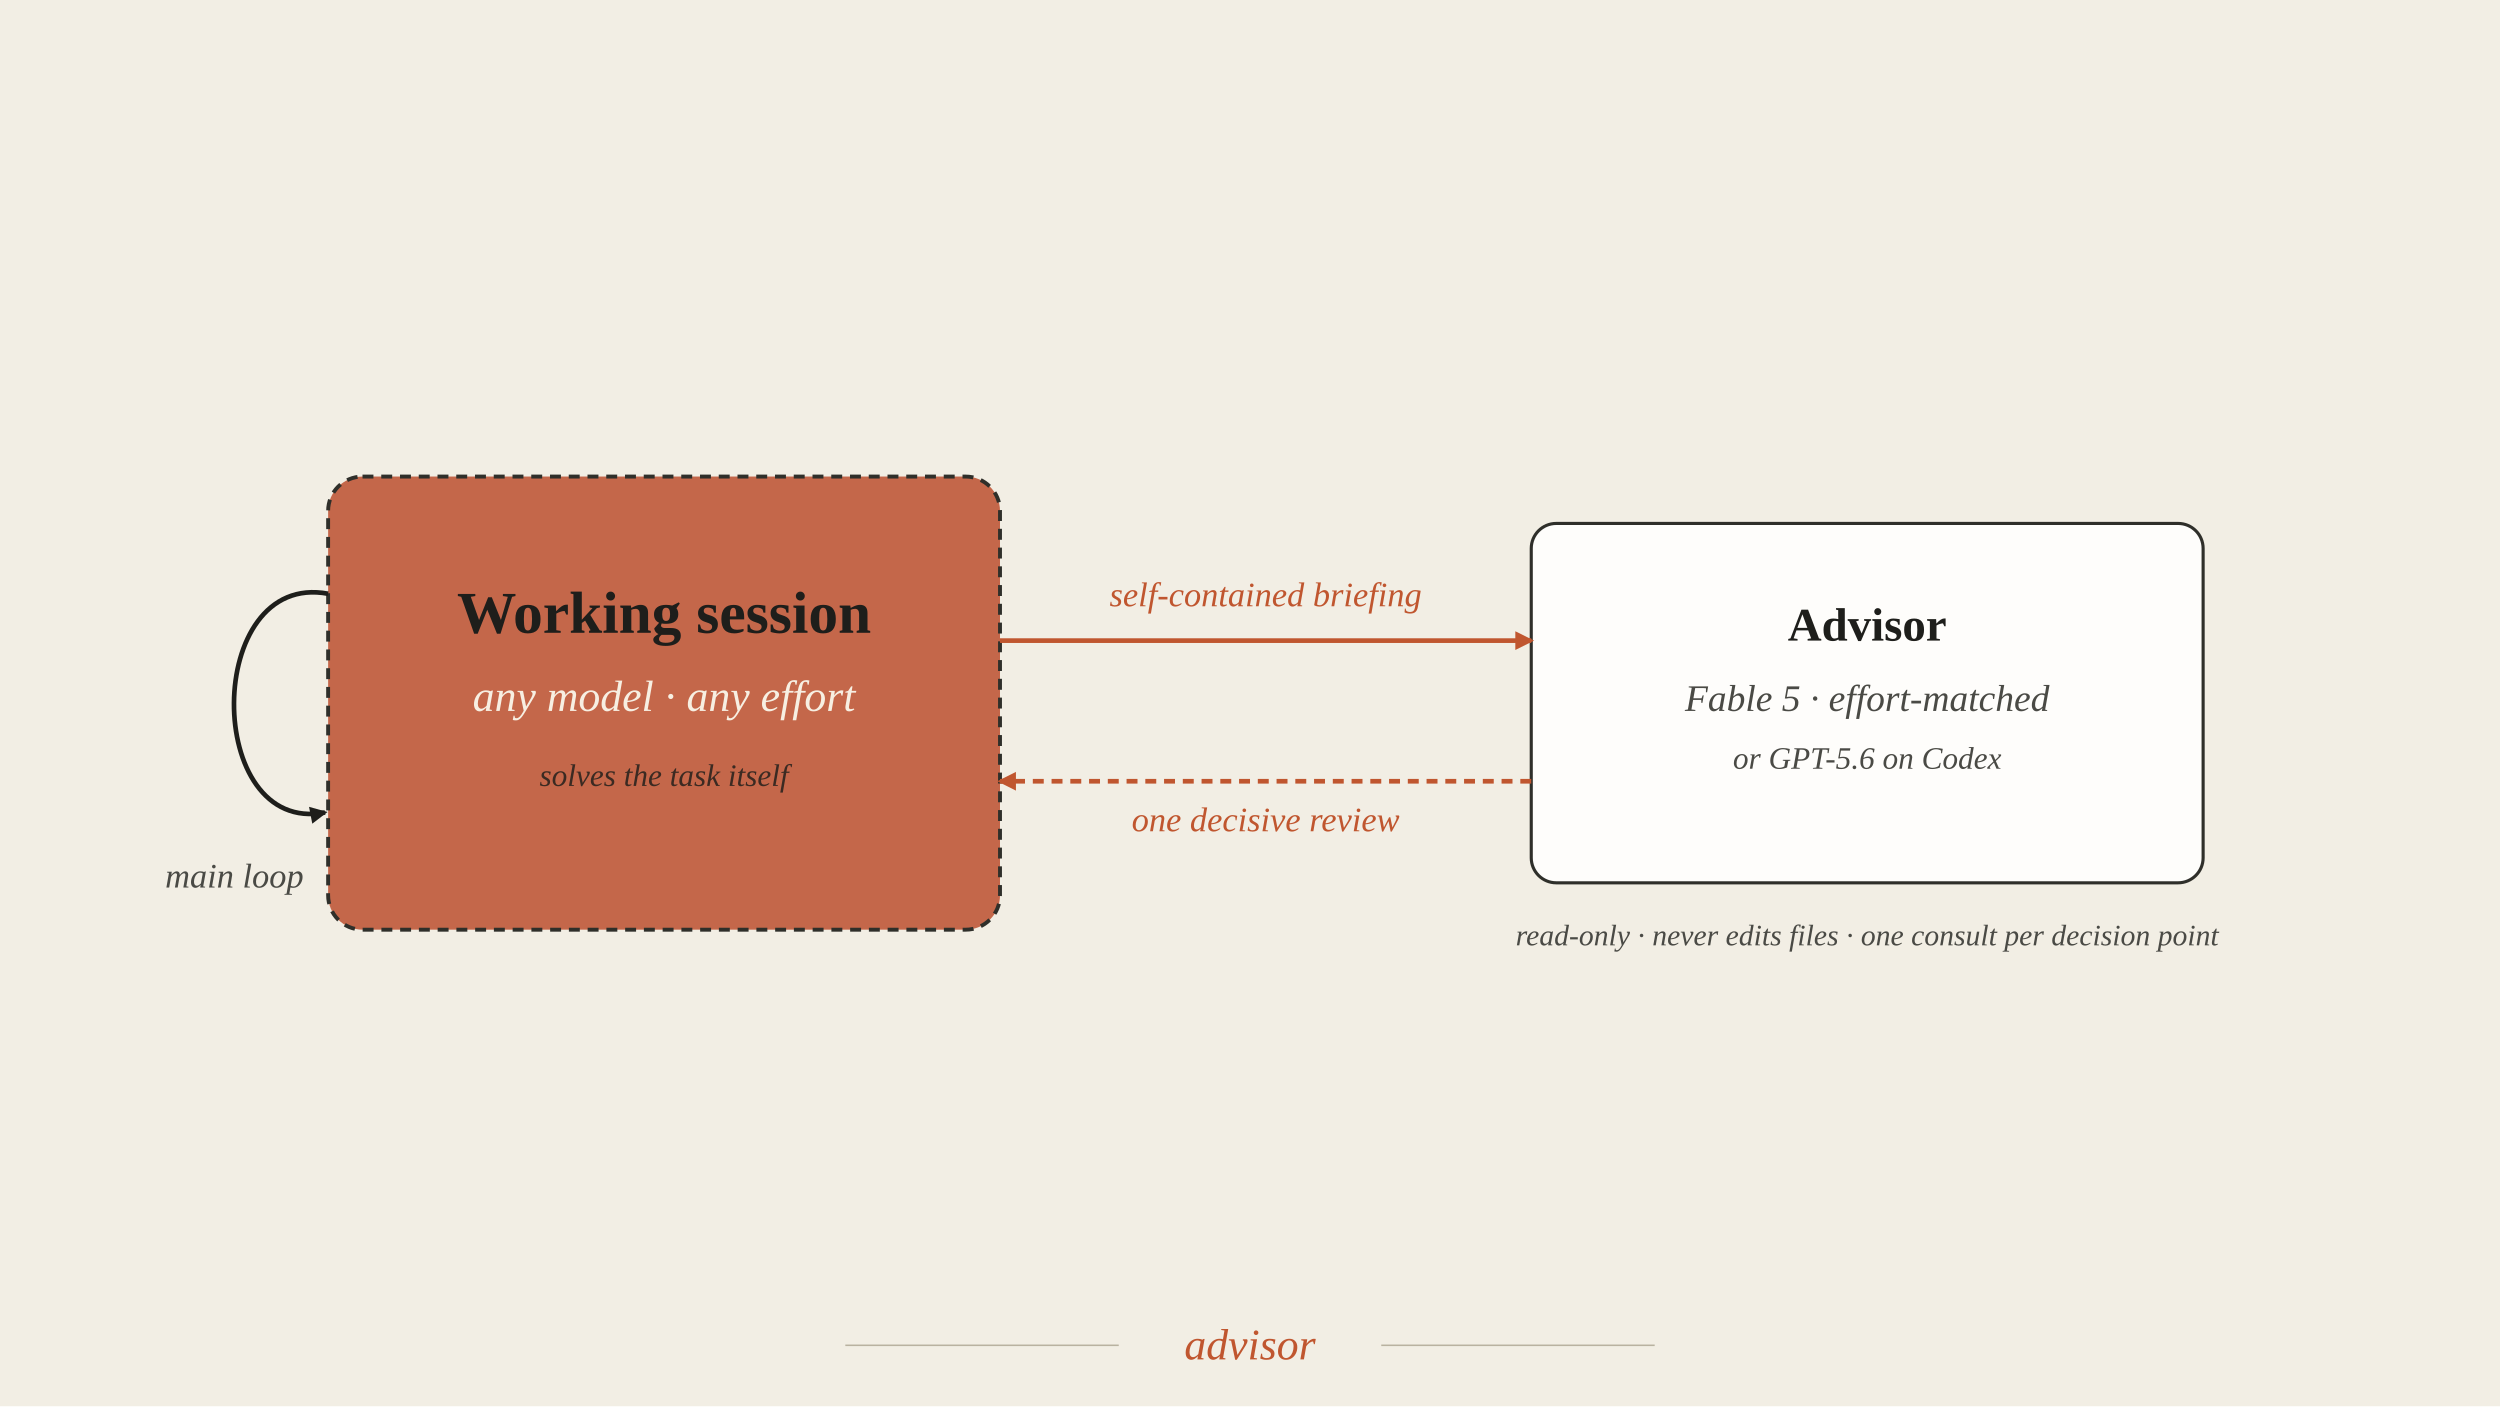
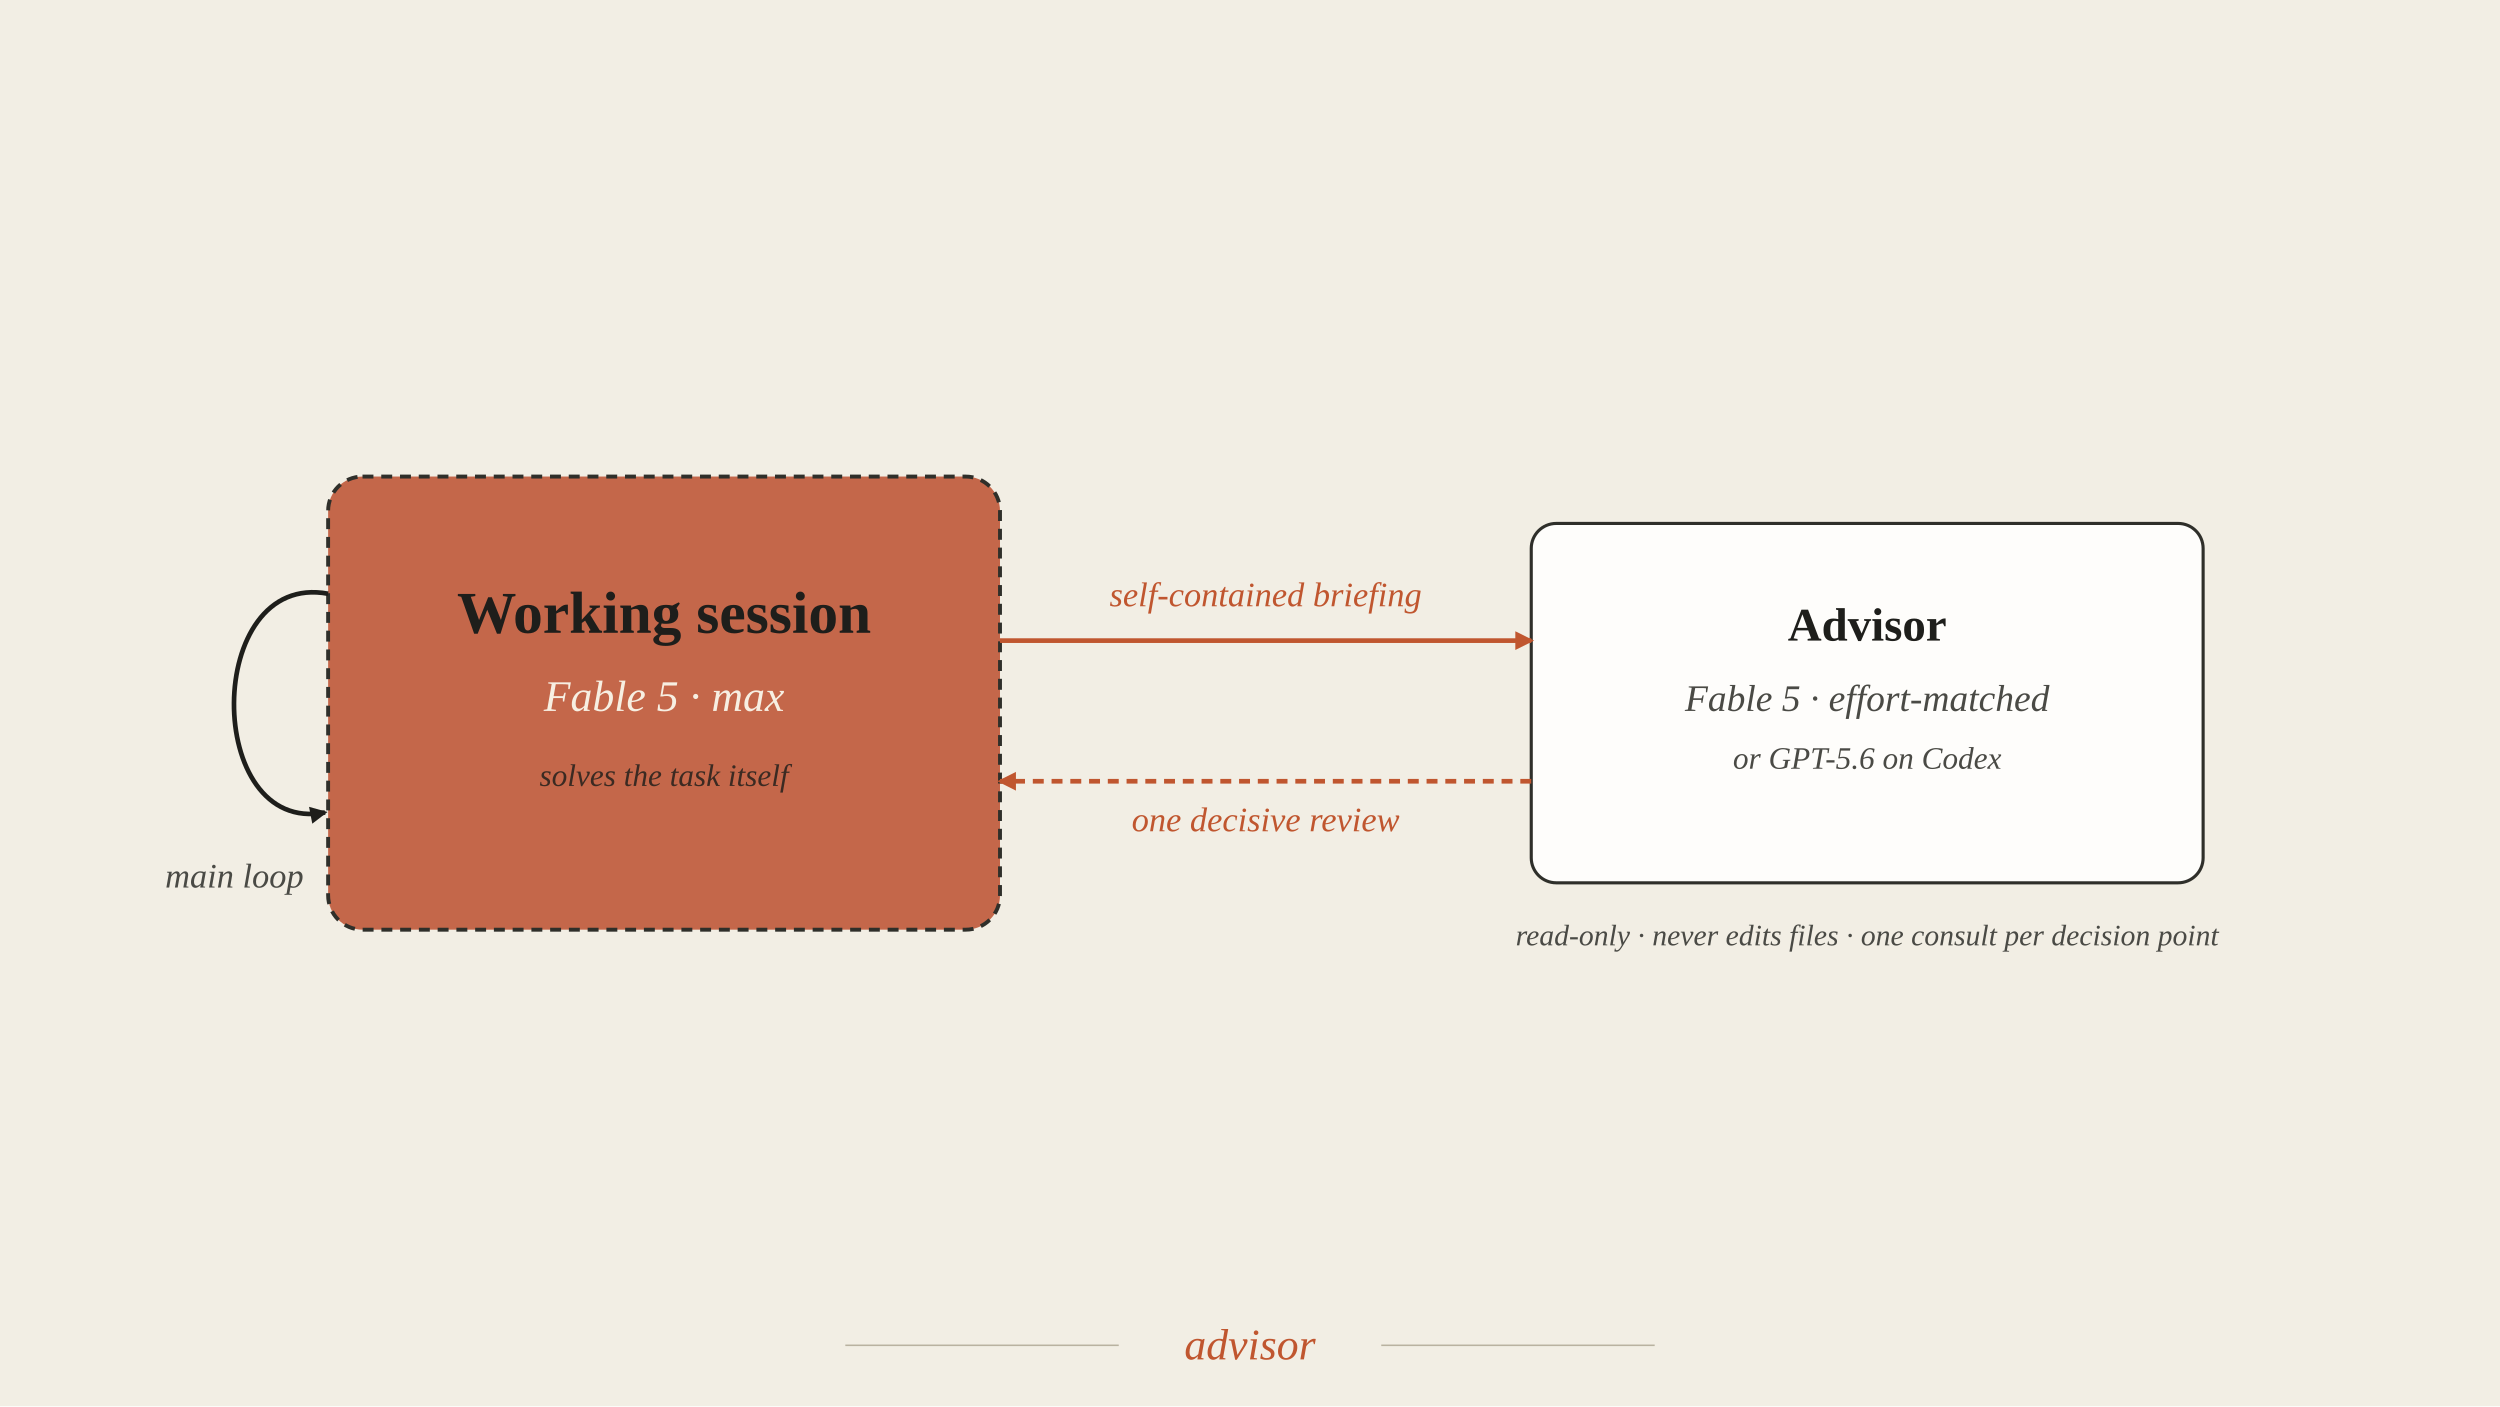
<svg xmlns="http://www.w3.org/2000/svg" viewBox="0 0 1600 900" width="1600" height="900" role="img">
  <defs>
    <marker id="ah-o" viewBox="0 0 10 10" refX="8.5" refY="5" markerWidth="12" markerHeight="12" orient="auto" markerUnits="userSpaceOnUse">
      <path d="M0,0 L10,5 L0,10 z" fill="#C0562F" />
    </marker>
    <marker id="ah-k" viewBox="0 0 10 10" refX="8.5" refY="5" markerWidth="11" markerHeight="11" orient="auto" markerUnits="userSpaceOnUse">
      <path d="M0,0 L10,5 L0,10 z" fill="#1E1E1B" />
    </marker>
  </defs>
  <rect x="0" y="0" width="1600" height="900" fill="#F2EEE4" />
  <rect x="210" y="305" width="430" height="290" rx="22" ry="22" fill="#C4674A" stroke="#2F2F2A" stroke-width="2.5" stroke-dasharray="7 5" />
  <text x="425" y="405" font-family="Georgia, 'Times New Roman', serif" font-size="38" fill="#1E1E1B" font-weight="bold" text-anchor="middle">Working session</text>
-   <text x="425" y="455" font-family="Georgia, 'Times New Roman', serif" font-size="28" fill="#F7EFE2" font-style="italic" text-anchor="middle">any model · any effort</text>
+   <text x="425" y="455" font-family="Georgia, 'Times New Roman', serif" font-size="28" fill="#F7EFE2" font-style="italic" text-anchor="middle">Fable 5 · max</text>
  <text x="425" y="503" font-family="Georgia, 'Times New Roman', serif" font-size="20" fill="#3B2A22" font-style="italic" text-anchor="middle">solves the task itself</text>
  <path d="M 210 380 C 130 365, 130 535, 208 520" fill="none" stroke="#1E1E1B" stroke-width="3" marker-end="url(#ah-k)" />
  <text x="150" y="568" font-family="Georgia, 'Times New Roman', serif" font-size="22" fill="#4A4A45" font-style="italic" text-anchor="middle">main loop</text>
  <rect x="980" y="335" width="430" height="230" rx="16" ry="16" fill="#FEFDFB" stroke="#2F2F2A" stroke-width="2" />
  <text x="1195" y="410" font-family="Georgia, 'Times New Roman', serif" font-size="30" fill="#1E1E1B" font-weight="bold" text-anchor="middle">Advisor</text>
  <text x="1195" y="455" font-family="Georgia, 'Times New Roman', serif" font-size="24" fill="#4A4A45" font-style="italic" text-anchor="middle">Fable 5 · effort-matched</text>
  <text x="1195" y="492" font-family="Georgia, 'Times New Roman', serif" font-size="20" fill="#4A4A45" font-style="italic" text-anchor="middle">or GPT-5.6 on Codex</text>
  <line x1="640" y1="410" x2="980" y2="410" stroke="#C0562F" stroke-width="3" marker-end="url(#ah-o)" />
  <text x="810" y="388" font-family="Georgia, 'Times New Roman', serif" font-size="22" fill="#C0562F" font-style="italic" text-anchor="middle">self-contained briefing</text>
  <line x1="980" y1="500" x2="640" y2="500" stroke="#C0562F" stroke-width="3" stroke-dasharray="7 5" marker-end="url(#ah-o)" />
  <text x="810" y="532" font-family="Georgia, 'Times New Roman', serif" font-size="22" fill="#C0562F" font-style="italic" text-anchor="middle">one decisive review</text>
  <text x="1195" y="605" font-family="Georgia, 'Times New Roman', serif" font-size="19" fill="#4A4A45" font-style="italic" text-anchor="middle">read-only · never edits files · one consult per decision point</text>
  <line x1="541" y1="861" x2="716" y2="861" stroke="#B9B2A0" stroke-width="1" />
  <line x1="884" y1="861" x2="1059" y2="861" stroke="#B9B2A0" stroke-width="1" />
  <text x="800" y="870" font-family="Georgia, 'Times New Roman', serif" font-size="28" fill="#C0562F" font-style="italic" text-anchor="middle">advisor</text>
</svg>
